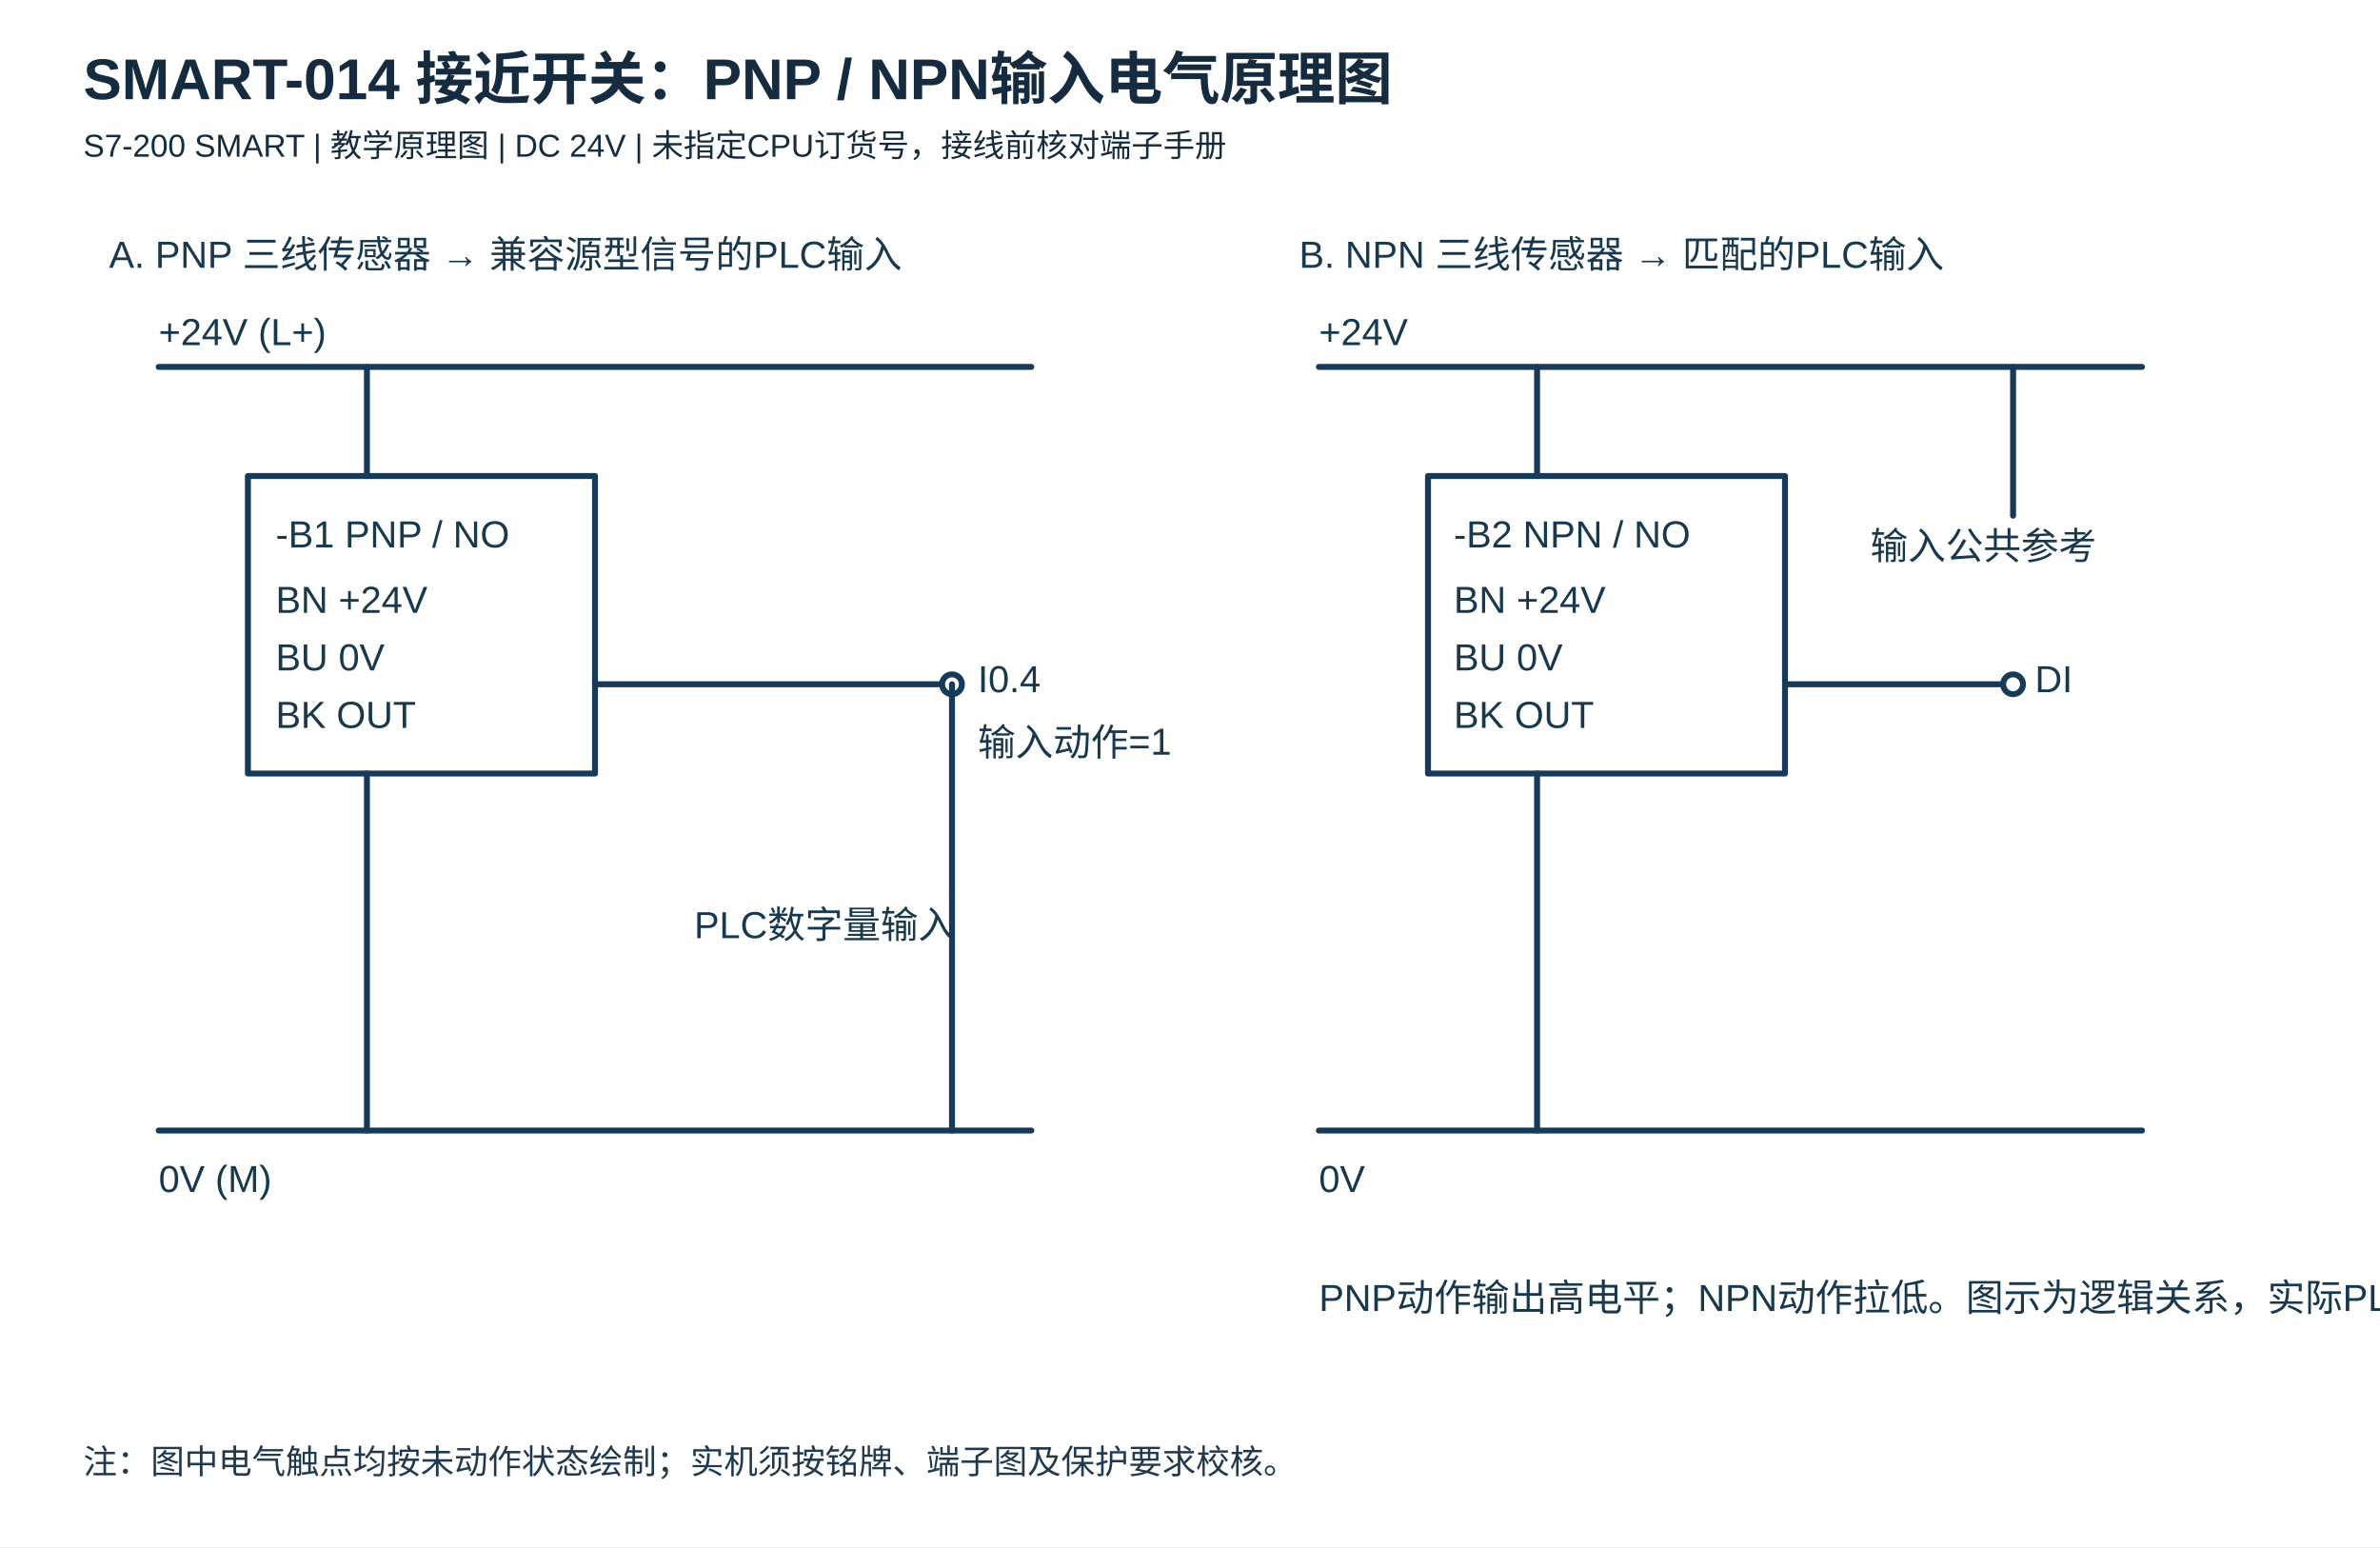
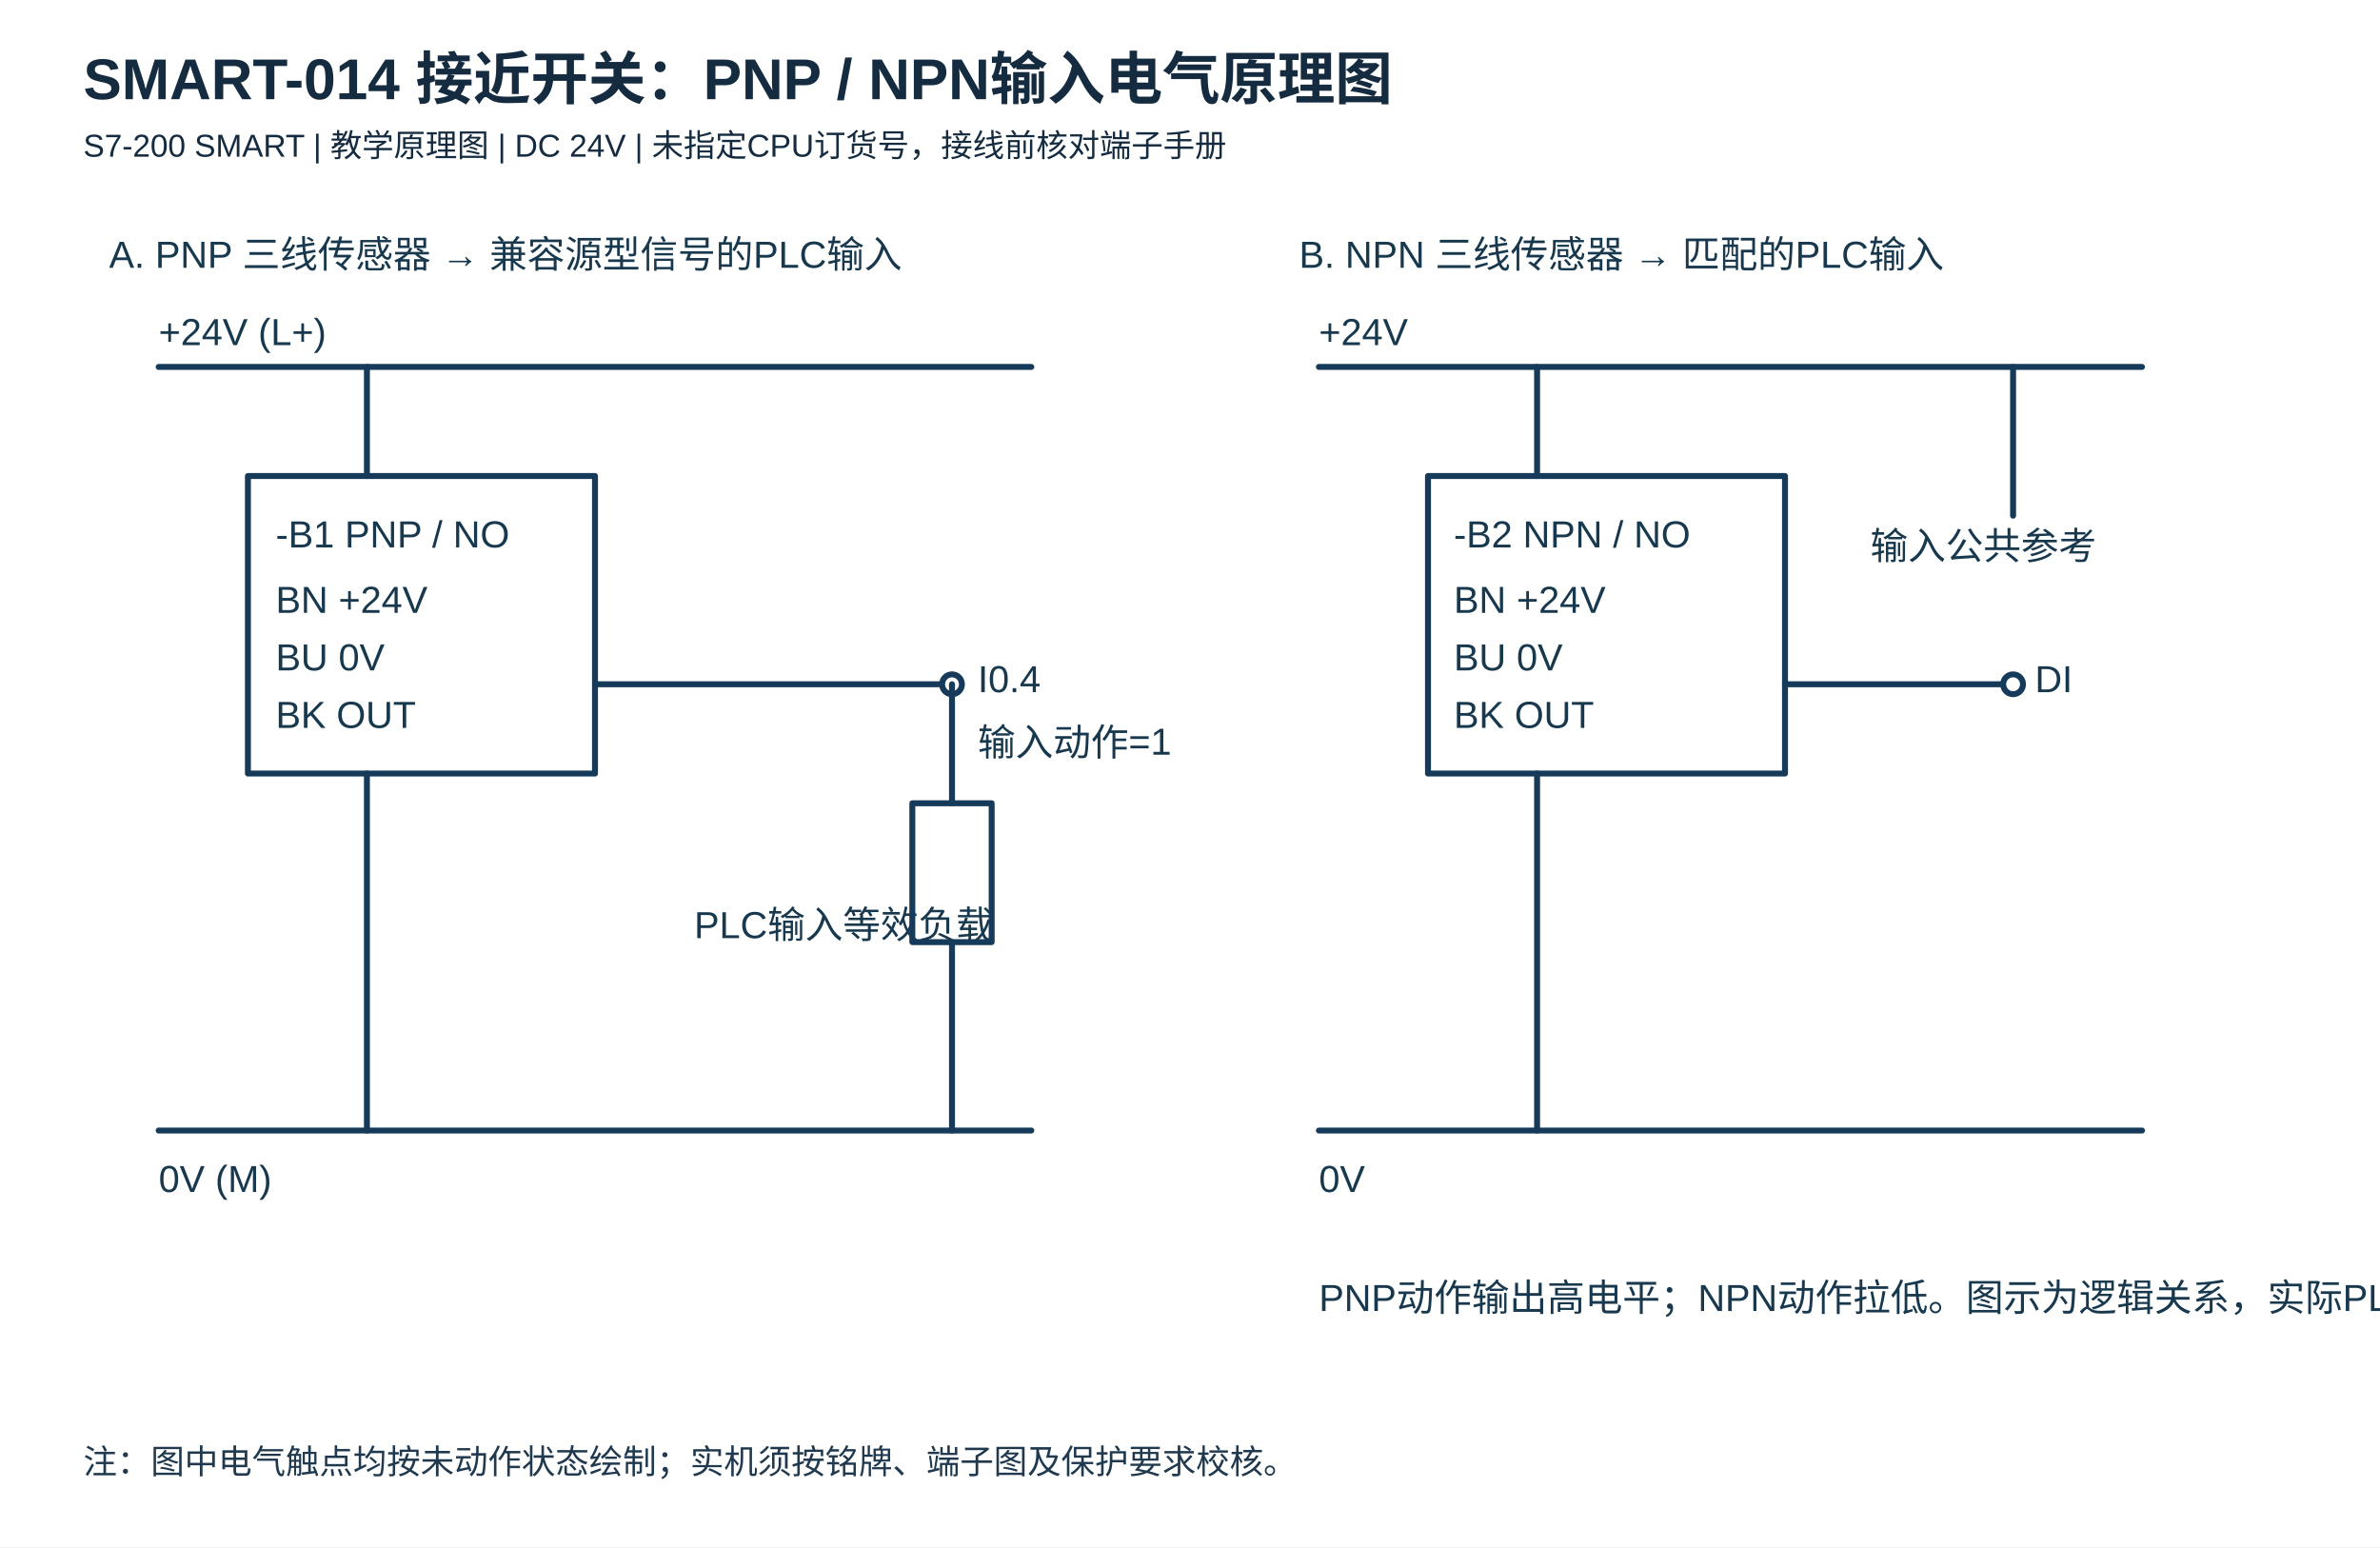
<svg xmlns="http://www.w3.org/2000/svg" width="1200" height="780" viewBox="0 0 1200 780">
  <rect width="1200" height="780" fill="white" />
  <g font-family="Arial,'Noto Sans CJK SC','Microsoft YaHei',sans-serif" fill="#152b40">
    <text x="42" y="50" font-size="29" font-weight="bold">SMART-014 接近开关：PNP / NPN输入电气原理图</text>
    <text x="42" y="79" font-size="16">S7-200 SMART | 教学原理图 | DC 24V | 未指定CPU订货号，接线前核对端子手册</text>
  </g>
  <g stroke="#163a5a" stroke-width="3" fill="none" stroke-linejoin="round" stroke-linecap="round">
    <text x="55" y="135" stroke="none" fill="#18384e" font-family="Arial,'Noto Sans CJK SC',sans-serif" font-size="19">A. PNP 三线传感器 → 兼容源型信号的PLC输入</text>
    <path d="M80 185 L520 185" />
    <text x="80" y="174" stroke="none" fill="#18384e" font-family="Arial,'Noto Sans CJK SC',sans-serif" font-size="19">+24V (L+)</text>
    <path d="M80 570 L520 570" />
    <text x="80" y="601" stroke="none" fill="#18384e" font-family="Arial,'Noto Sans CJK SC',sans-serif" font-size="19">0V (M)</text>
    <path d="M185 185 L185 240" />
    <rect x="125" y="240" width="175" height="150" />
    <text x="139" y="276" stroke="none" fill="#18384e" font-family="Arial,'Noto Sans CJK SC',sans-serif" font-size="19">-B1  PNP / NO</text>
    <text x="139" y="309" stroke="none" fill="#18384e" font-family="Arial,'Noto Sans CJK SC',sans-serif" font-size="19">BN +24V</text>
    <text x="139" y="338" stroke="none" fill="#18384e" font-family="Arial,'Noto Sans CJK SC',sans-serif" font-size="19">BU 0V</text>
    <text x="139" y="367" stroke="none" fill="#18384e" font-family="Arial,'Noto Sans CJK SC',sans-serif" font-size="19">BK OUT</text>
    <path d="M185 390 L185 570" />
    <path d="M300 345 L480 345" />
    <circle cx="480" cy="345" r="5" fill="white" />
    <text x="493" y="349" stroke="none" fill="#18384e" font-family="Arial,'Noto Sans CJK SC',sans-serif" font-size="19">I0.4</text>
    <text x="493" y="381" stroke="none" fill="#18384e" font-family="Arial,'Noto Sans CJK SC',sans-serif" font-size="19">输入动作=1</text>
-     <path d="M480 345 L480 450" />
-     <text x="350" y="473" stroke="none" fill="#18384e" font-family="Arial,'Noto Sans CJK SC',sans-serif" font-size="19">PLC数字量输入</text>
-     <path d="M480 450 L480 570" />
+     <path d="M480 345 L480 405" />
+     <text x="350" y="473" stroke="none" fill="#18384e" font-family="Arial,'Noto Sans CJK SC',sans-serif" font-size="19">PLC输入等效负载</text>
+     <rect x="460" y="405" width="40" height="70" />
+     <path d="M480 475 L480 570" />
    <text x="655" y="135" stroke="none" fill="#18384e" font-family="Arial,'Noto Sans CJK SC',sans-serif" font-size="19">B. NPN 三线传感器 → 匹配的PLC输入</text>
    <path d="M665 185 L1080 185" />
    <text x="665" y="174" stroke="none" fill="#18384e" font-family="Arial,'Noto Sans CJK SC',sans-serif" font-size="19">+24V</text>
    <path d="M665 570 L1080 570" />
    <text x="665" y="601" stroke="none" fill="#18384e" font-family="Arial,'Noto Sans CJK SC',sans-serif" font-size="19">0V</text>
    <path d="M775 185 L775 240" />
    <rect x="720" y="240" width="180" height="150" />
    <text x="733" y="276" stroke="none" fill="#18384e" font-family="Arial,'Noto Sans CJK SC',sans-serif" font-size="19">-B2  NPN / NO</text>
    <text x="733" y="309" stroke="none" fill="#18384e" font-family="Arial,'Noto Sans CJK SC',sans-serif" font-size="19">BN +24V</text>
    <text x="733" y="338" stroke="none" fill="#18384e" font-family="Arial,'Noto Sans CJK SC',sans-serif" font-size="19">BU 0V</text>
    <text x="733" y="367" stroke="none" fill="#18384e" font-family="Arial,'Noto Sans CJK SC',sans-serif" font-size="19">BK OUT</text>
    <path d="M775 390 L775 570" />
    <path d="M900 345 L1015 345" />
    <circle cx="1015" cy="345" r="5" fill="white" />
    <text x="1026" y="349" stroke="none" fill="#18384e" font-family="Arial,'Noto Sans CJK SC',sans-serif" font-size="19">DI</text>
    <path d="M1015 185 L1015 260" />
    <text x="943" y="282" stroke="none" fill="#18384e" font-family="Arial,'Noto Sans CJK SC',sans-serif" font-size="19">输入公共参考</text>
    <text x="665" y="661" stroke="none" fill="#18384e" font-family="Arial,'Noto Sans CJK SC',sans-serif" font-size="19">PNP动作输出高电平；NPN动作拉低。图示为逻辑关系，实际PLC公共端不可照抄。</text>
  </g>
  <g font-family="Arial,'Noto Sans CJK SC','Microsoft YaHei',sans-serif" fill="#20394e">
    <text x="42" y="743" font-size="17">注：图中电气触点均按未动作状态绘制；实机须按铭牌、端子图及保护要求校核。</text>
  </g>
</svg>
